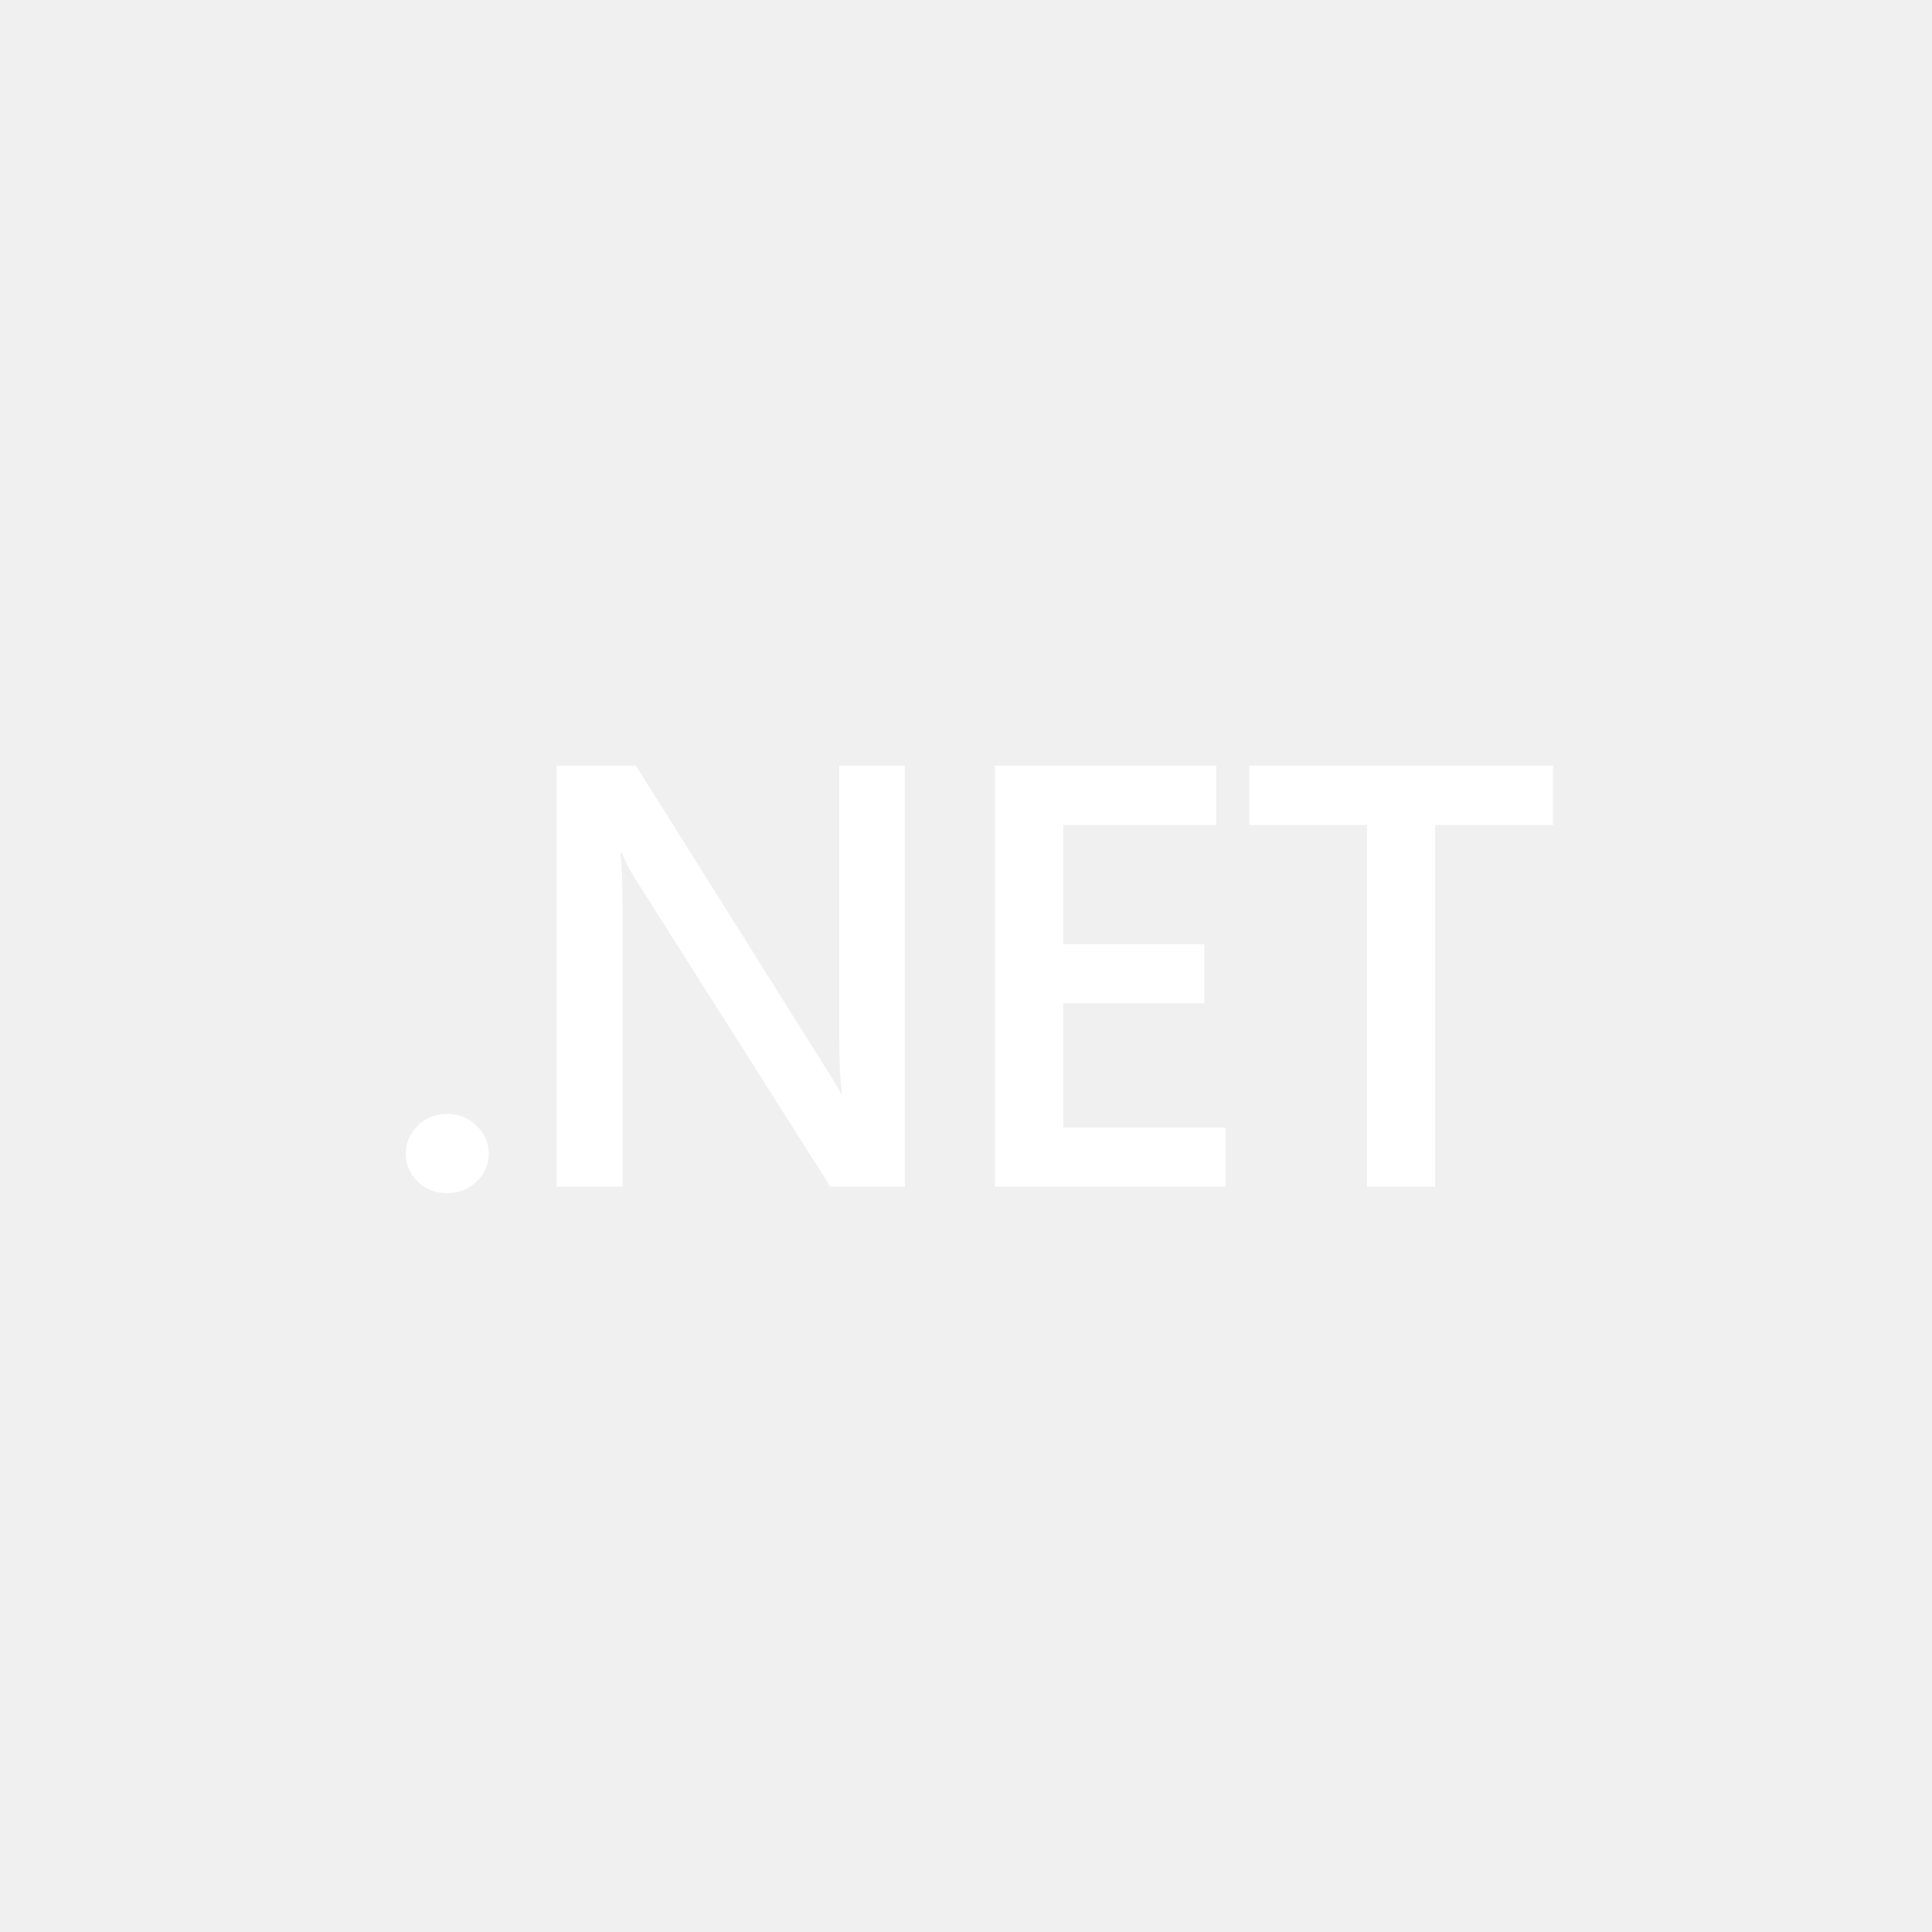
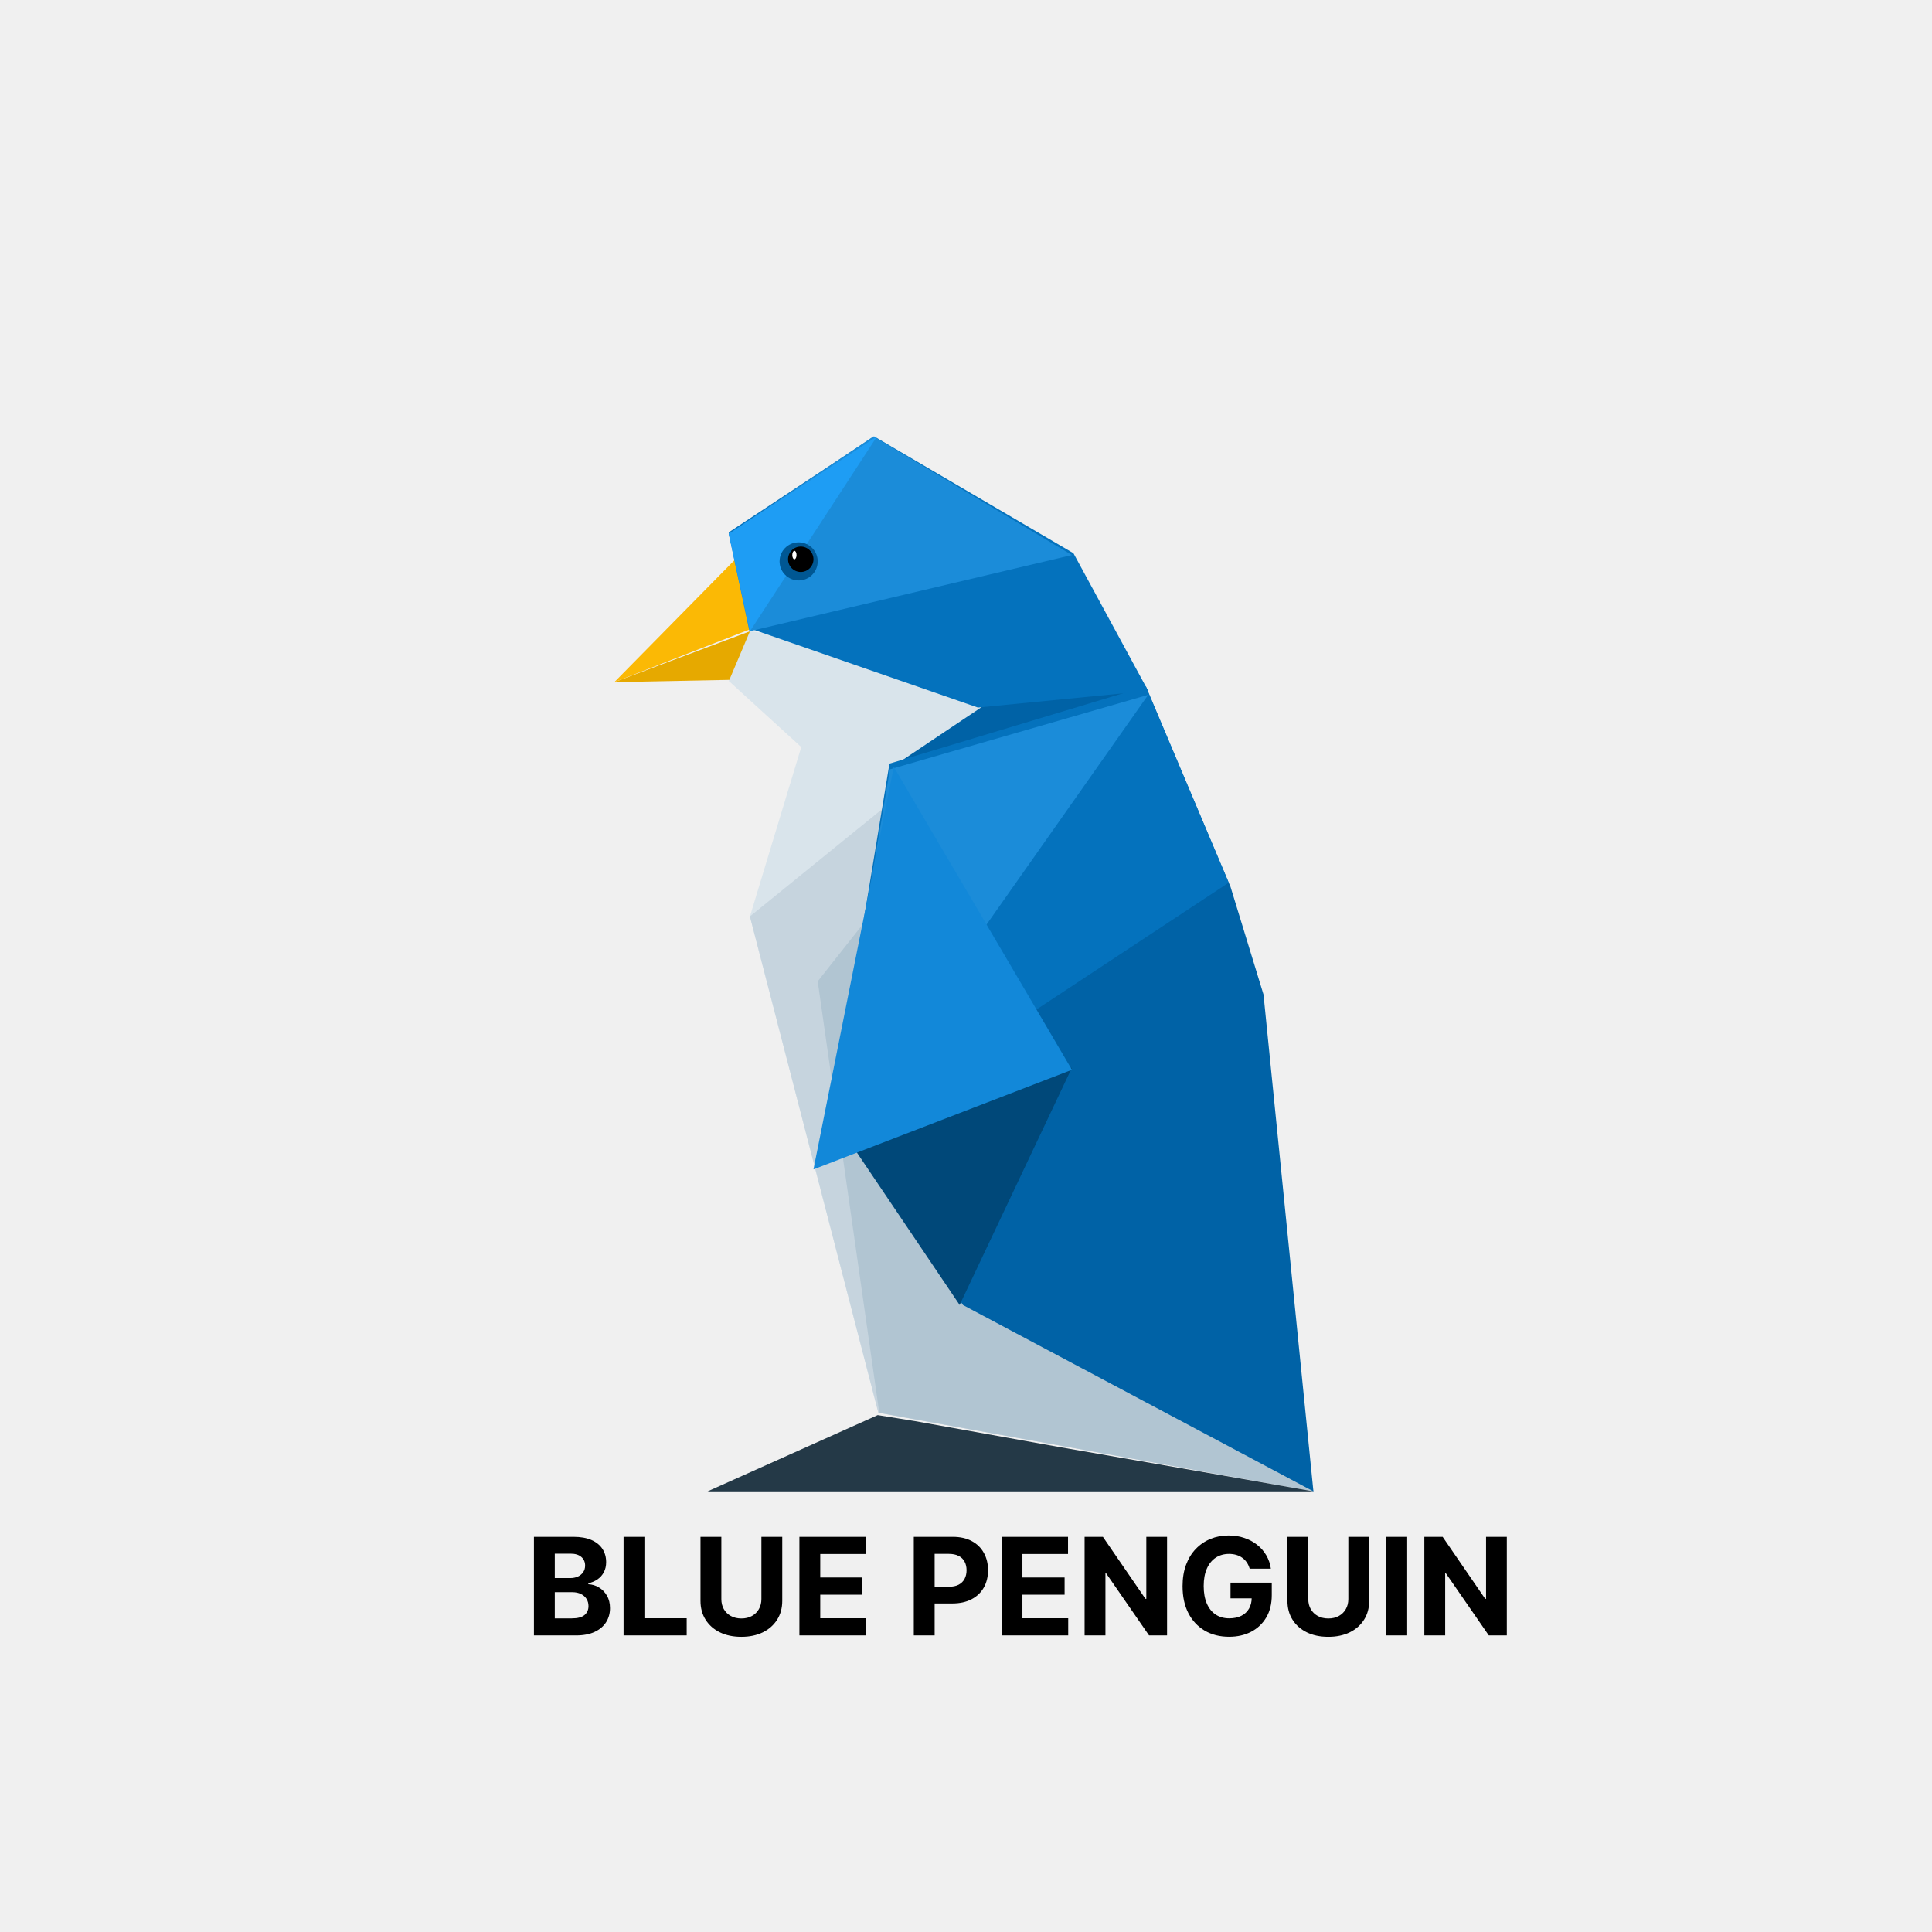
- <svg xmlns="http://www.w3.org/2000/svg" width="456" height="456" viewBox="0 0 456 456" version="1.1" xml:space="preserve" style="fill-rule:evenodd;clip-rule:evenodd;stroke-linejoin:round;stroke-miterlimit:2;">
-   <path d="m 105.5,281.609 c -2.703,0 -5.001,-0.9 -6.893,-2.702 -1.892,-1.848 -2.838,-4.042 -2.838,-6.582 0,-2.587 0.946,-4.804 2.838,-6.652 1.892,-1.848 4.19,-2.772 6.893,-2.772 2.748,0 5.068,0.924 6.96,2.772 1.937,1.848 2.906,4.064 2.906,6.652 0,2.54 -0.968,4.734 -2.906,6.582 -1.892,1.802 -4.212,2.702 -6.96,2.702 z" style="fill:#ffffff;fill-rule:nonzero;stroke-width:0.838" />
-   <path d="M 213.561,280.084 H 195.99 L 149.7,207.054 c -1.171,-1.848 -2.14,-3.765 -2.906,-5.751 h -0.406 c 0.361,2.125 0.541,6.675 0.541,13.65 v 65.132 h -15.543 v -99.36 h 18.719 l 44.737,71.298 c 1.892,2.957 3.109,4.989 3.649,6.098 h 0.27 c -0.45,-2.632 -0.676,-7.09 -0.676,-13.373 v -64.023 h 15.476 z" style="fill:#ffffff;fill-rule:nonzero;stroke-width:0.838" />
-   <path d="m 289.251,280.084 h -54.401 v -99.36 h 52.238 v 13.997 h -36.154 v 28.131 h 33.316 v 13.927 h -33.316 v 29.378 h 38.316 z" style="fill:#ffffff;fill-rule:nonzero;stroke-width:0.838" />
-   <path d="M 366.565,194.721 H 338.722 v 85.363 h -16.084 v -85.363 h -27.775 v -13.997 h 71.701 z" style="fill:#ffffff;fill-rule:nonzero;stroke-width:0.838" />
+ <svg xmlns="http://www.w3.org/2000/svg" width="456" height="456" viewBox="0 0 456 456" fill="none">
+   <path d="M172 160.711L176.89 149L228.233 155.344L255.008 153.063L310 352L207.313 333.457L176.996 216.341L189.114 176.327L172 160.711Z" fill="#D9E4EB" />
+   <path d="M177 216.298L255.01 153L310 352L207.316 333.451L177 216.298Z" fill="#C6D4DE" />
+   <path d="M193 231.616L255.126 153L310 352L207.533 333.451L193 231.616Z" fill="#B1C5D2" />
+   <path d="M310 352L227.297 308.023L202 270.887L210.652 180.978L231.084 167.296L254.93 151L270.976 163.387L290.436 209.318L298.219 234.727L310 352Z" fill="#0062A6" />
+   <path d="M290 208.336L195 271L209.931 180.239L270.471 162L290 208.336Z" fill="#0472BD" />
+   <path d="M271 164L195 272L210.036 181.583L271 164Z" fill="#1B8CD9" />
+   <path d="M253 252L226.5 308L200 268.702L253 252Z" fill="#004879" />
+   <path d="M210.959 181L253 252.495L192 276L210.959 181Z" fill="#1288D9" />
+   <path d="M177 149L172.151 160.462L145 161L177 149Z" fill="#E6A900" />
+   <path d="M177 148.538L145 161L173.562 132L177 148.538Z" fill="#FBB905" />
+   <path d="M172 125.646L206.307 103L253.357 130.569L271 163.061L230.812 167L176.901 148.292L172 125.646Z" fill="#0472BD" />
+   <path d="M172 126L206.157 103L253 131L176.88 149L172 126Z" fill="#1B8CD9" />
+   <path d="M172 126L207 103L177 149L172 126Z" fill="#1E9DF4" />
+   <path d="M193 132.5C193 134.985 190.985 137 188.5 137C186.015 137 184 134.985 184 132.5C184 130.015 186.015 128 188.5 128C190.985 128 193 130.015 193 132.5Z" fill="#005793" />
+   <path d="M192 132C192 133.657 190.657 135 189 135C187.343 135 186 133.657 186 132C186 130.343 187.343 129 189 129C190.657 129 192 130.343 192 132Z" fill="black" />
+   <path d="M188 131C188 131.552 187.776 132 187.5 132C187.224 132 187 131.552 187 131C187 130.448 187.224 130 187.5 130C187.776 130 188 130.448 188 131Z" fill="white" />
+   <path d="M288.452 348.21L310 352H167L207.158 334L215.972 335.421L250.253 341.579L288.452 348.21Z" fill="#243947" />
+   <path d="M126.023 386V362.727H135.341C137.053 362.727 138.481 362.981 139.625 363.489C140.769 363.996 141.629 364.701 142.205 365.602C142.78 366.496 143.068 367.527 143.068 368.693C143.068 369.602 142.886 370.402 142.523 371.091C142.159 371.773 141.659 372.333 141.023 372.773C140.394 373.205 139.674 373.511 138.864 373.693V373.92C139.75 373.958 140.58 374.208 141.352 374.67C142.133 375.133 142.765 375.78 143.25 376.614C143.735 377.439 143.977 378.424 143.977 379.568C143.977 380.803 143.67 381.905 143.057 382.875C142.451 383.837 141.553 384.598 140.364 385.159C139.174 385.72 137.708 386 135.966 386H126.023ZM130.943 381.977H134.955C136.326 381.977 137.326 381.716 137.955 381.193C138.583 380.663 138.898 379.958 138.898 379.08C138.898 378.436 138.742 377.867 138.432 377.375C138.121 376.883 137.678 376.496 137.102 376.216C136.534 375.936 135.856 375.795 135.068 375.795H130.943V381.977ZM130.943 372.466H134.591C135.265 372.466 135.864 372.348 136.386 372.114C136.917 371.871 137.333 371.53 137.636 371.091C137.947 370.652 138.102 370.125 138.102 369.511C138.102 368.67 137.803 367.992 137.205 367.477C136.614 366.962 135.773 366.705 134.682 366.705H130.943V372.466ZM147.179 386V362.727H152.099V381.943H162.077V386H147.179ZM179.71 362.727H184.631V377.841C184.631 379.538 184.225 381.023 183.415 382.295C182.612 383.568 181.487 384.561 180.04 385.273C178.593 385.977 176.907 386.33 174.983 386.33C173.051 386.33 171.362 385.977 169.915 385.273C168.468 384.561 167.343 383.568 166.54 382.295C165.737 381.023 165.335 379.538 165.335 377.841V362.727H170.256V377.42C170.256 378.307 170.449 379.095 170.835 379.784C171.229 380.473 171.782 381.015 172.494 381.409C173.206 381.803 174.036 382 174.983 382C175.938 382 176.767 381.803 177.472 381.409C178.184 381.015 178.733 380.473 179.119 379.784C179.513 379.095 179.71 378.307 179.71 377.42V362.727ZM188.679 386V362.727H204.361V366.784H193.599V372.33H203.554V376.386H193.599V381.943H204.406V386H188.679ZM215.679 386V362.727H224.861C226.626 362.727 228.13 363.064 229.372 363.739C230.615 364.405 231.562 365.333 232.213 366.523C232.872 367.705 233.202 369.068 233.202 370.614C233.202 372.159 232.868 373.523 232.202 374.705C231.535 375.886 230.569 376.807 229.304 377.466C228.046 378.125 226.524 378.455 224.736 378.455H218.884V374.511H223.94C224.887 374.511 225.668 374.348 226.281 374.023C226.902 373.689 227.365 373.231 227.668 372.648C227.978 372.057 228.134 371.379 228.134 370.614C228.134 369.841 227.978 369.167 227.668 368.591C227.365 368.008 226.902 367.557 226.281 367.239C225.66 366.913 224.872 366.75 223.918 366.75H220.599V386H215.679ZM236.398 386V362.727H252.08V366.784H241.318V372.33H251.273V376.386H241.318V381.943H252.125V386H236.398ZM275.457 362.727V386H271.207L261.082 371.352H260.912V386H255.991V362.727H260.31L270.355 377.364H270.56V362.727H275.457ZM294.955 370.25C294.795 369.697 294.572 369.208 294.284 368.784C293.996 368.352 293.644 367.989 293.227 367.693C292.818 367.39 292.348 367.159 291.818 367C291.295 366.841 290.716 366.761 290.08 366.761C288.89 366.761 287.845 367.057 286.943 367.648C286.049 368.239 285.352 369.098 284.852 370.227C284.352 371.348 284.102 372.72 284.102 374.341C284.102 375.962 284.348 377.341 284.841 378.477C285.333 379.614 286.03 380.481 286.932 381.08C287.833 381.67 288.898 381.966 290.125 381.966C291.239 381.966 292.189 381.769 292.977 381.375C293.773 380.973 294.379 380.409 294.795 379.682C295.22 378.955 295.432 378.095 295.432 377.102L296.432 377.25H290.432V373.545H300.17V376.477C300.17 378.523 299.739 380.28 298.875 381.75C298.011 383.212 296.822 384.341 295.307 385.136C293.792 385.924 292.057 386.318 290.102 386.318C287.92 386.318 286.004 385.837 284.352 384.875C282.701 383.905 281.413 382.53 280.489 380.75C279.572 378.962 279.114 376.841 279.114 374.386C279.114 372.5 279.386 370.818 279.932 369.341C280.485 367.856 281.258 366.598 282.25 365.568C283.242 364.538 284.398 363.754 285.716 363.216C287.034 362.678 288.462 362.409 290 362.409C291.318 362.409 292.545 362.602 293.682 362.989C294.818 363.367 295.826 363.905 296.705 364.602C297.591 365.299 298.314 366.129 298.875 367.091C299.436 368.045 299.795 369.098 299.955 370.25H294.955ZM318.241 362.727H323.162V377.841C323.162 379.538 322.757 381.023 321.946 382.295C321.143 383.568 320.018 384.561 318.571 385.273C317.124 385.977 315.438 386.33 313.514 386.33C311.582 386.33 309.893 385.977 308.446 385.273C306.999 384.561 305.874 383.568 305.071 382.295C304.268 381.023 303.866 379.538 303.866 377.841V362.727H308.787V377.42C308.787 378.307 308.98 379.095 309.366 379.784C309.76 380.473 310.313 381.015 311.026 381.409C311.738 381.803 312.567 382 313.514 382C314.469 382 315.298 381.803 316.003 381.409C316.715 381.015 317.264 380.473 317.651 379.784C318.045 379.095 318.241 378.307 318.241 377.42V362.727ZM332.131 362.727V386H327.21V362.727H332.131ZM355.645 362.727V386H351.395L341.27 371.352H341.099V386H336.179V362.727H340.497L350.543 377.364H350.747V362.727H355.645Z" fill="black" />
</svg>
